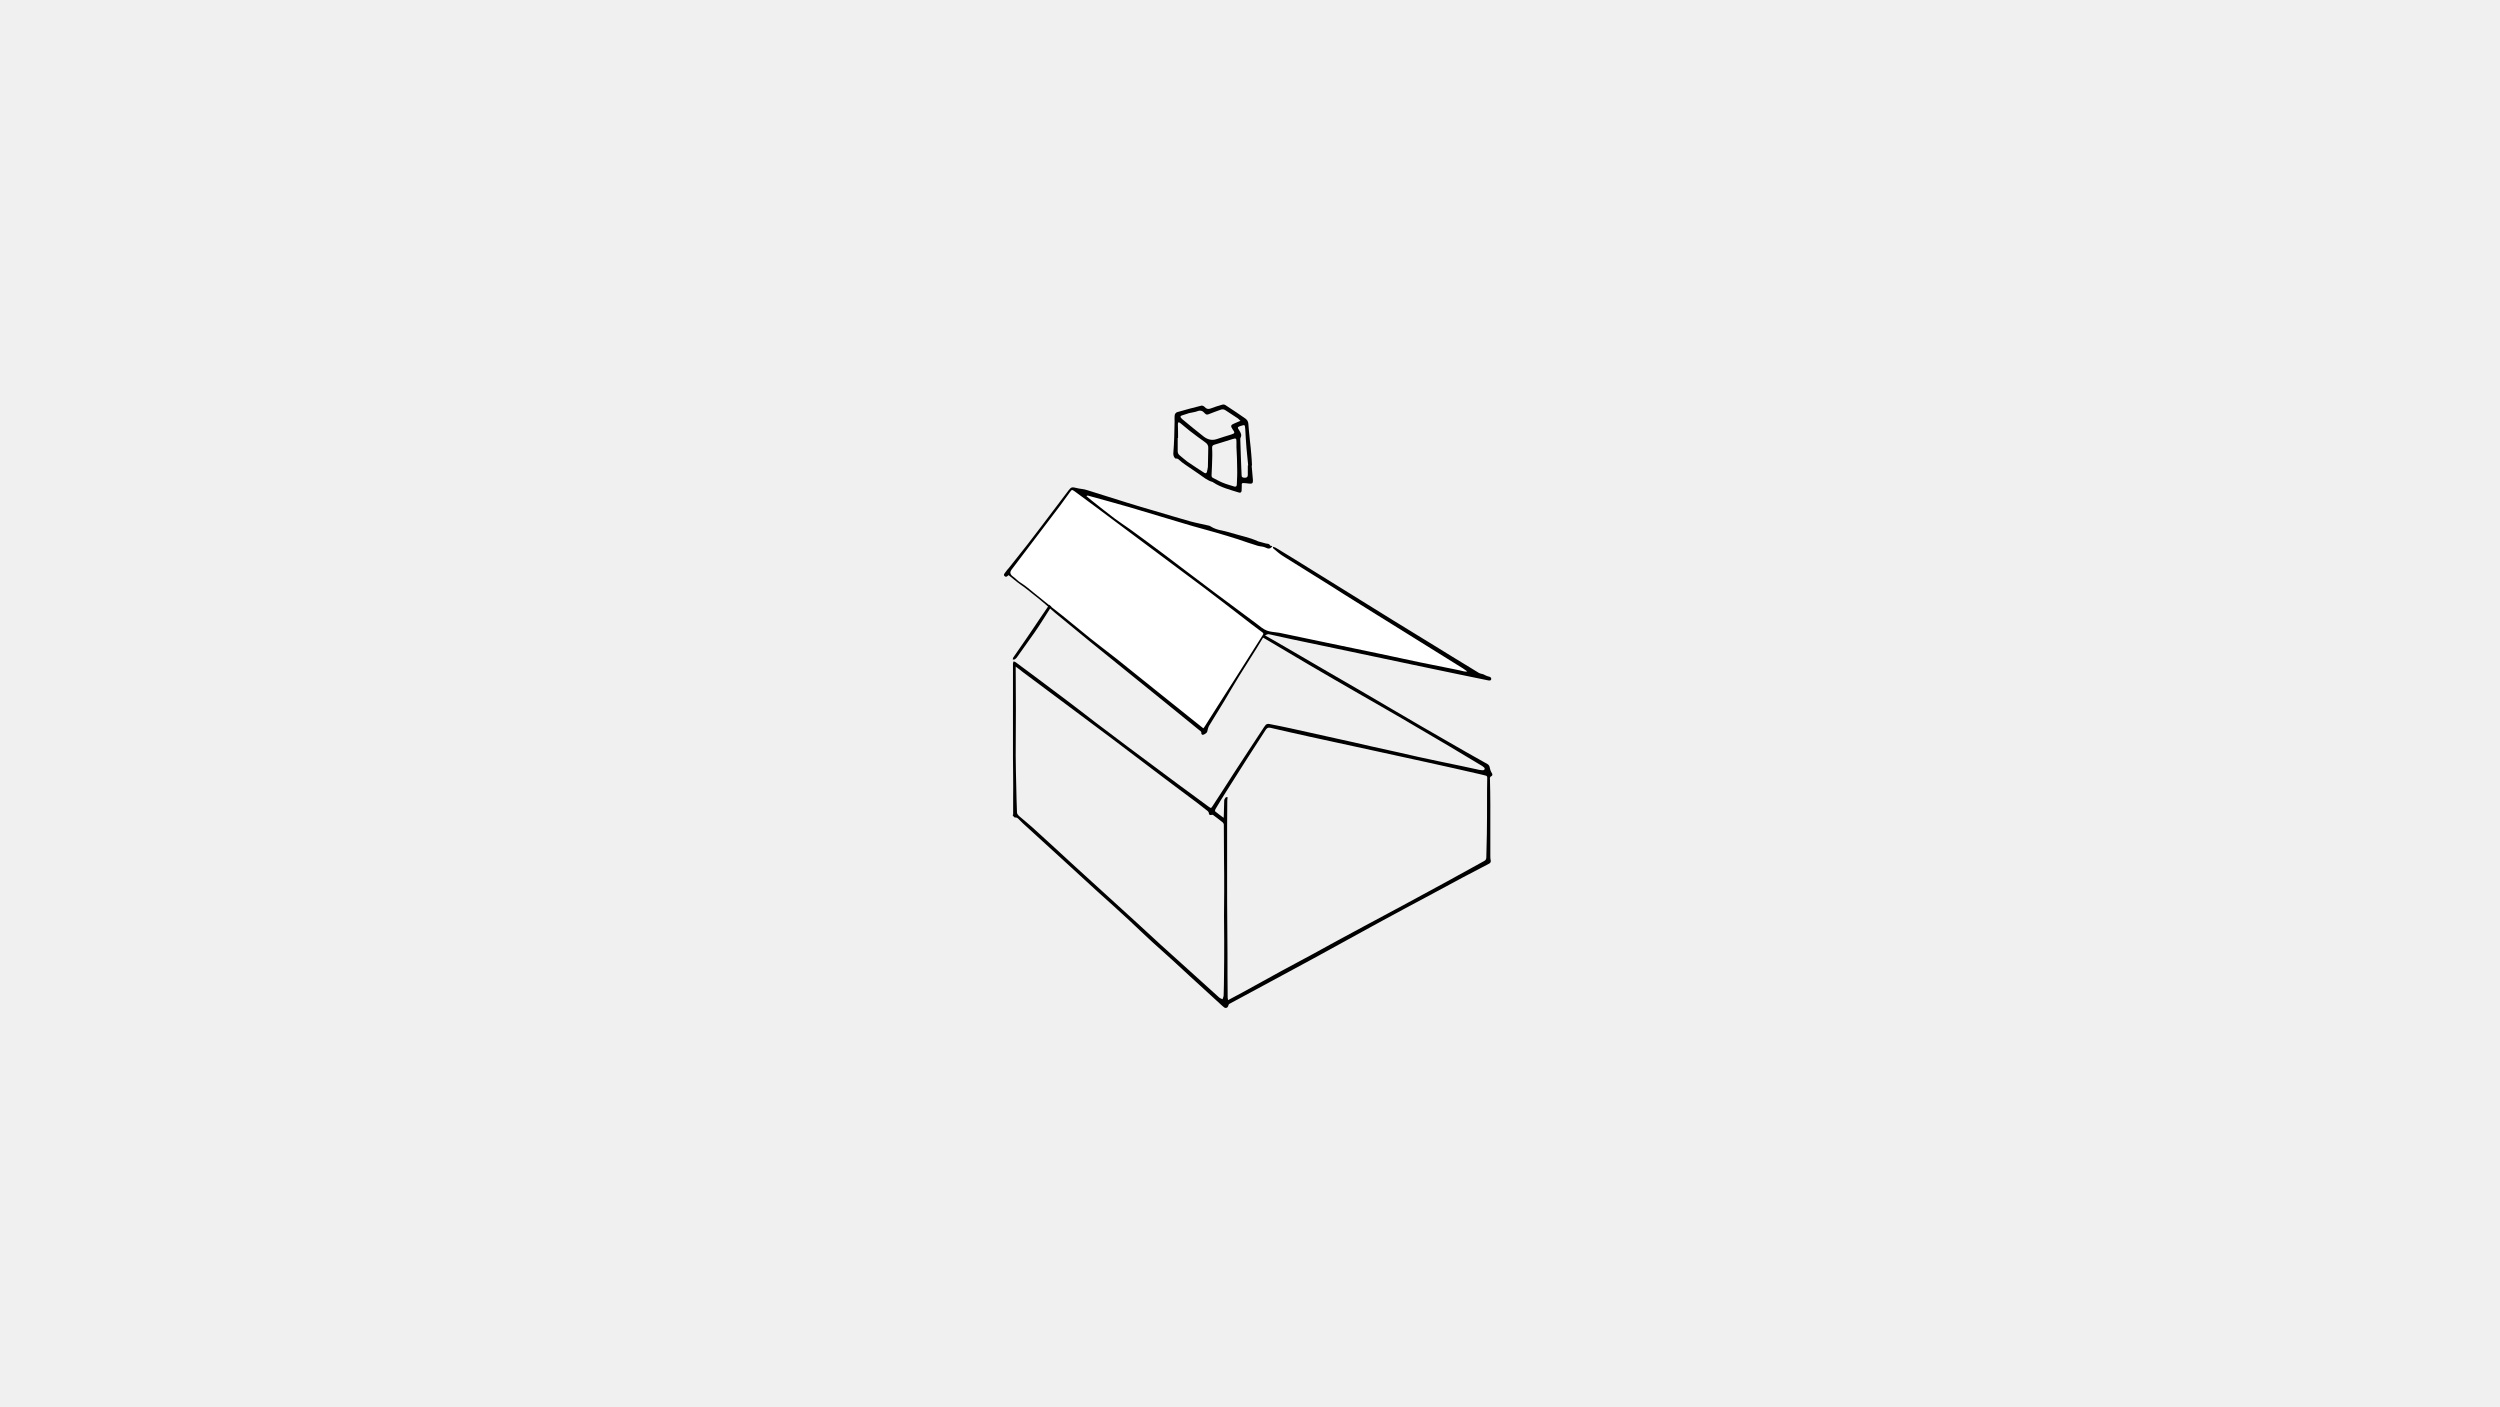
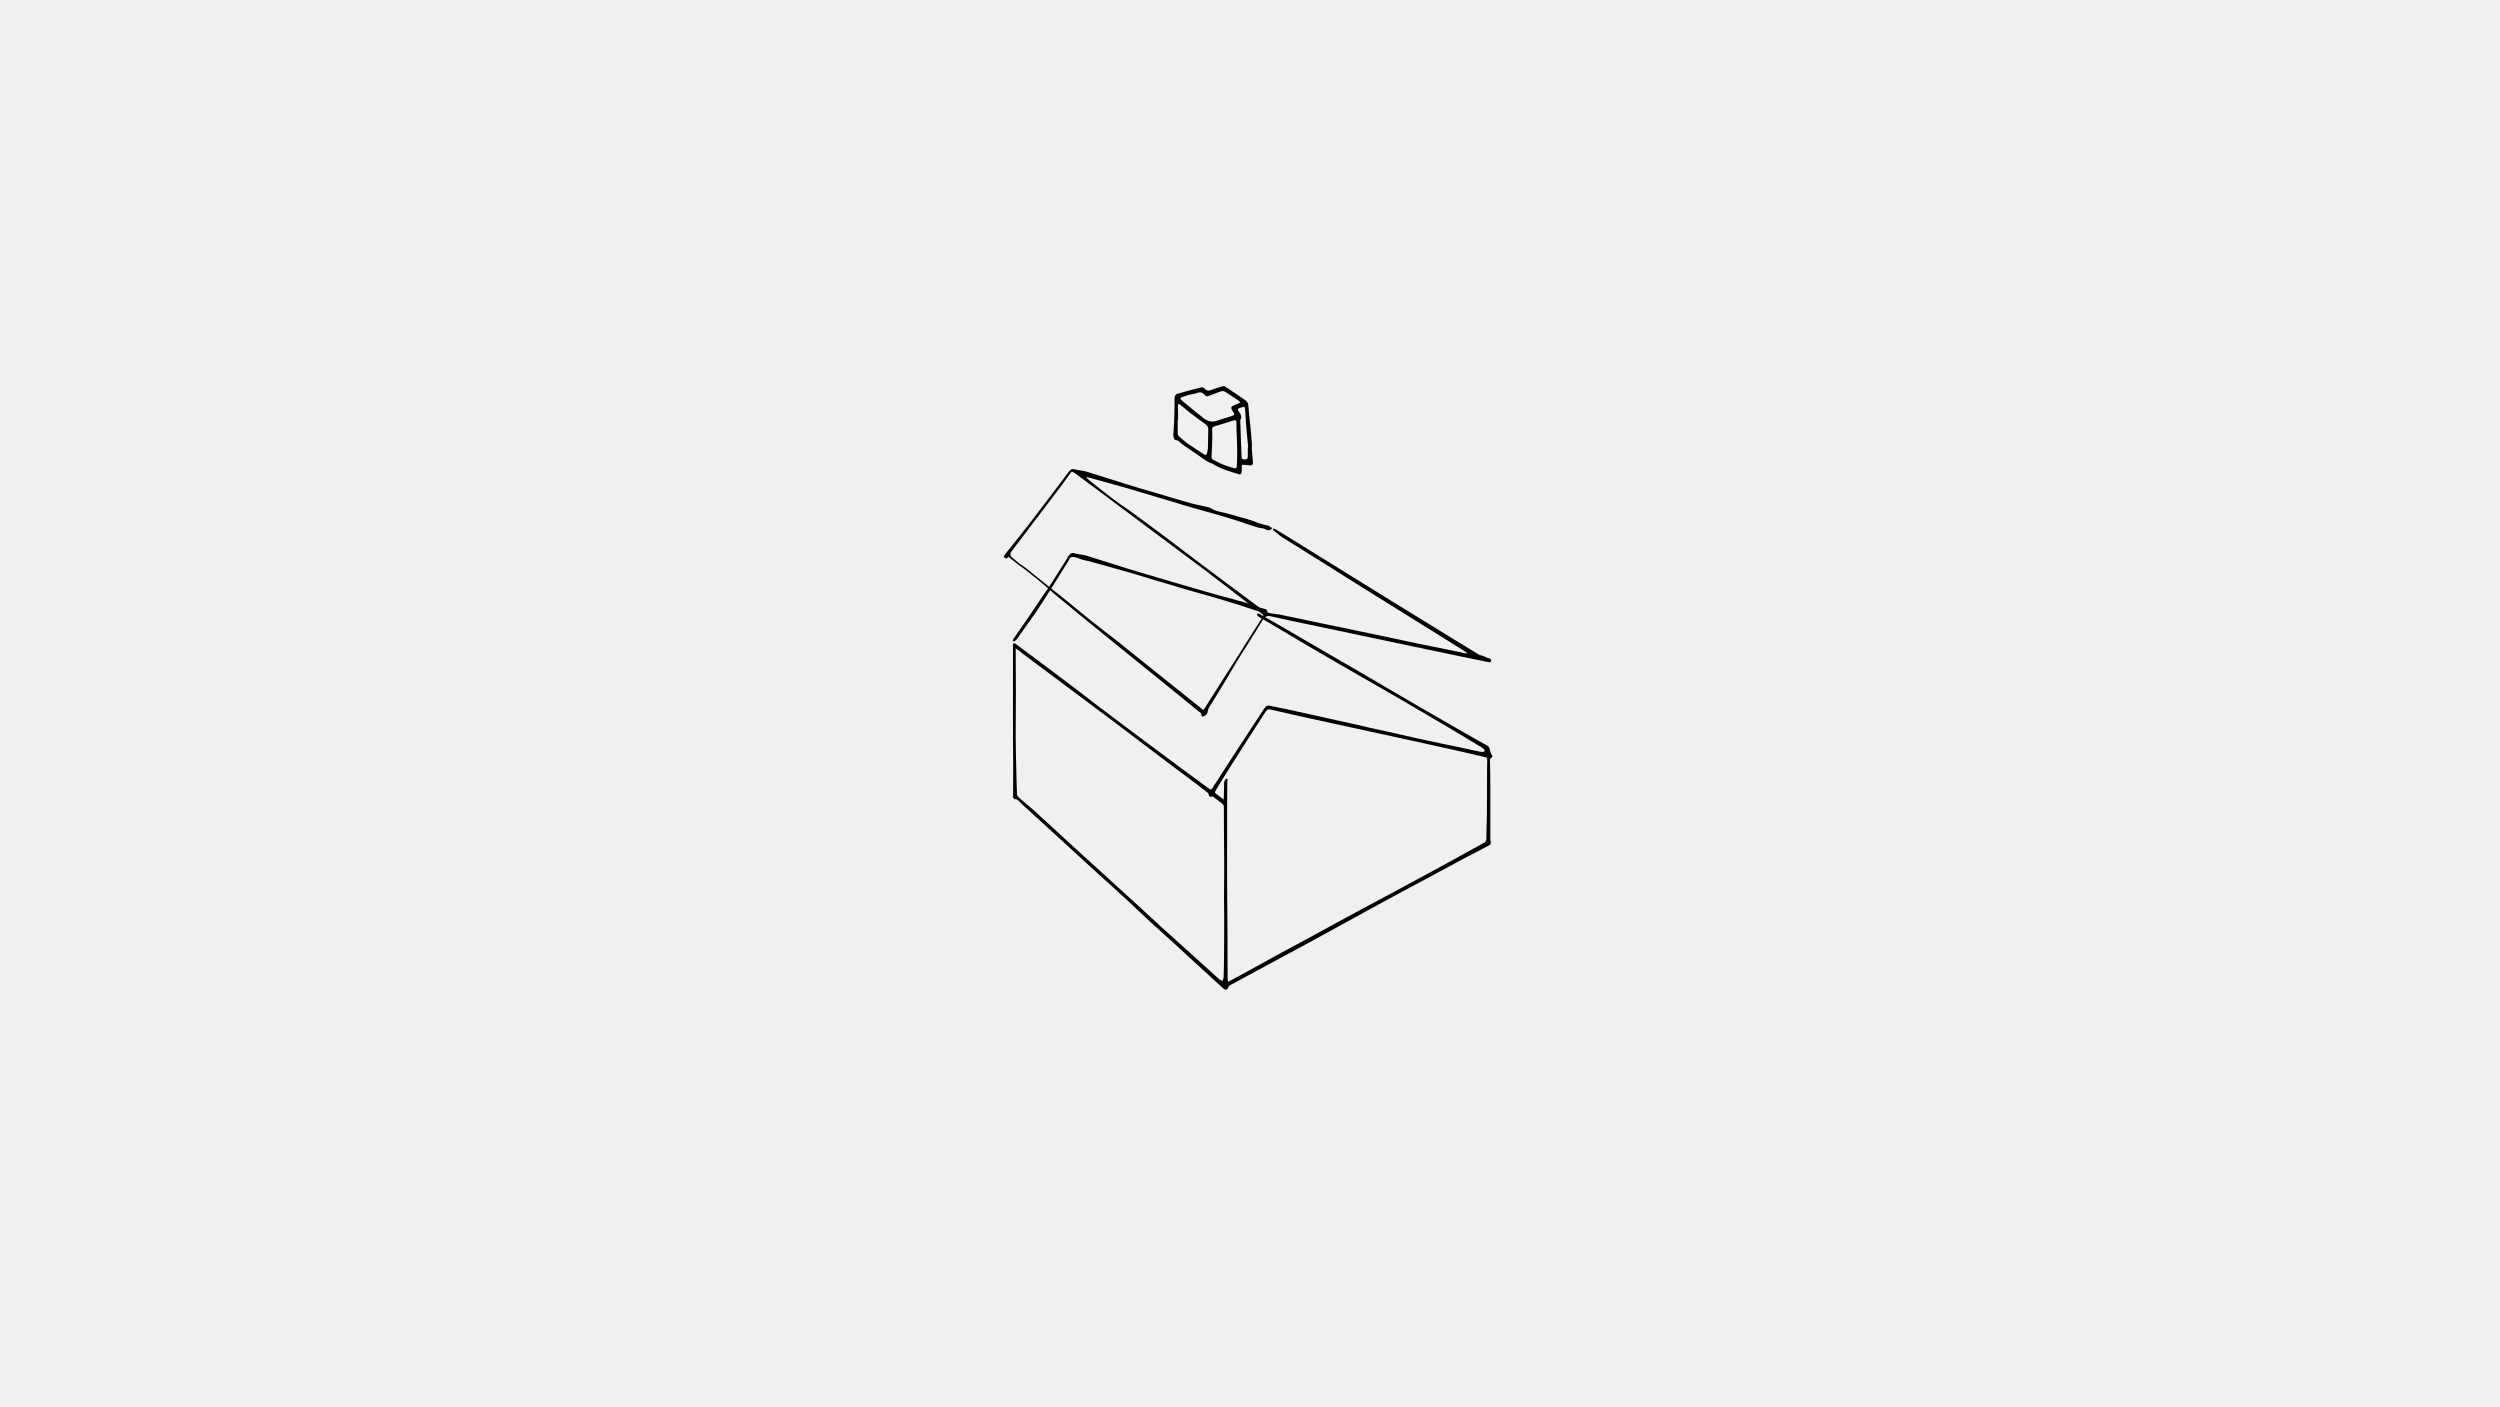
<svg xmlns="http://www.w3.org/2000/svg" version="1.1" id="Layer_1" x="0px" y="0px" viewBox="0 0 1365.8 768.2" style="enable-background:new 0 0 1365.8 768.2;" xml:space="preserve">
  <style type="text/css">
- 	.st0{fill:#FFFFFF;}
+ 	.st0{fill:none;}
</style>
  <g id="house">
-     <path d="M553.5,445c0-3.1,0-6.3,0-9.4c0-3.9,0.1-7.9,0-11.8c0-3.4-0.1-6.8-0.1-10.2c0-6.5,0-13,0-19.5c0-5.9,0-11.9,0-17.8   c0-4.6,0-9.2,0-13.8c0-0.4,0.2-0.8,0.4-1.2c0.4,0.2,0.8,0.3,1.1,0.5c3.5,2.6,7,5.2,10.5,7.8c5.9,4.4,11.8,8.8,17.6,13.2   c5.2,3.9,10.3,7.9,15.4,11.8c6,4.5,11.9,9,17.9,13.5c9.1,6.8,18.3,13.6,27.4,20.4c5.5,4.1,11.1,8.2,16.6,12.2   c1.3,0.9,1.3,1,2.2-0.4c3.9-5.9,7.7-11.9,11.5-17.8c2.8-4.3,5.6-8.5,8.3-12.7c2.4-3.7,4.9-7.4,7.3-11.1c0.6-0.9,1.2-1.9,1.9-2.7   c0.4-0.4,1.2-0.6,1.8-0.5c4.1,0.8,8.1,1.6,12.2,2.5c8.1,1.8,16.2,3.6,24.3,5.4c6.4,1.4,12.7,2.8,19.1,4.3c5,1.1,9.9,2.2,14.9,3.3   c3.7,0.8,7.3,1.7,11,2.5c7.7,1.7,15.5,3.3,23.2,4.9c3.4,0.7,6.8,1.5,10.2,2.2c0.7,0.1,1.4,0.2,2,0.2c0.3,0,0.8-0.3,0.9-0.6   c0.1-0.2-0.1-0.7-0.3-0.9c-0.3-0.3-0.7-0.6-1-0.8c-6.1-3.6-12.1-7.3-18.2-10.9c-8.6-5.1-17.1-10.1-25.7-15.1   c-7.7-4.5-15.5-8.9-23.3-13.4c-9.2-5.3-18.4-10.6-27.6-16c-8.2-4.8-16.4-9.7-24.5-14.5c-1.1-0.7-2.2-1.2-3.3-2   c-0.3-0.2-0.4-0.9-0.5-1.4c0.4,0,0.9-0.1,1.2,0.1c5,2.8,10,5.7,15,8.6c7.7,4.5,15.5,9,23.2,13.5c11.6,6.7,23.2,13.4,34.7,20.2   c9.9,5.8,19.8,11.6,29.8,17.3c7.3,4.2,14.6,8.4,22,12.5c1.5,0.9,1.2,2.3,1.7,3.5c0.2,0.5,0.4,1,0.7,1.4c0.4,0.6,0.5,1.4-0.2,1.7   c-0.9,0.4-0.9,1.1-0.8,1.9c0.1,4.5,0.2,9,0.2,13.4c0,9.4,0,18.7,0,28.1c0,0.9,0,1.8,0.2,2.7c0.2,0.8-0.2,1.3-0.8,1.7   c-4.9,2.6-9.8,5.1-14.7,7.7c-6.6,3.5-13.2,7.1-19.7,10.6c-8.4,4.5-16.9,9-25.3,13.6c-12,6.5-23.9,13.2-35.9,19.7   c-7.9,4.3-15.8,8.5-23.7,12.8c-7.5,4.1-15.1,8.1-22.6,12.2c-0.3,0.1-0.5,0.5-0.6,0.8c-0.2,1.3-1.4,1.9-2.4,1.1   c-0.9-0.7-1.7-1.5-2.6-2.3c-5.4-5-10.9-9.9-16.3-14.9c-3-2.8-6-5.6-9-8.3c-3.7-3.3-7.4-6.6-11-9.9c-4.4-4-8.7-8.2-13-12.2   c-5.7-5.3-11.5-10.5-17.3-15.7c-6.4-5.8-12.8-11.7-19.2-17.6c-6.5-5.9-13-11.9-19.5-17.8c-1.4-1.2-2.7-2.5-4-3.8   c-0.6-0.6-1.1-1.3-2.3-1.2c-0.4,0.1-0.9-0.8-1.3-1.3C553.3,445.2,553.4,445.1,553.5,445z M670.9,546.4c2.7-1.4,5.1-2.7,7.5-4   c7.2-4,14.4-7.9,21.6-11.9c5.7-3.1,11.4-6.1,17.1-9.2c9.1-5,18.2-10,27.4-14.9c7.4-4,14.8-7.9,22.2-11.9   c7.9-4.3,15.7-8.5,23.6-12.8c6.8-3.7,13.6-7.5,20.5-11.3c0.8-0.4,1.1-0.9,1.2-1.8c0.1-4.3,0.2-8.7,0.3-13   c0.1-6.1,0.1-12.2,0.1-18.3c0-4.1,0-8.2,0.1-12.4c0-0.7-0.2-1-0.9-1.2c-1.1-0.2-2.2-0.6-3.3-0.8c-9-2.1-18.1-4.1-27.1-6.1   c-9.6-2.1-19.2-4.2-28.8-6.3c-12.1-2.6-24.2-5.3-36.3-7.9c-7.4-1.6-14.7-3.3-22.1-5c-1.2-0.3-1.9,0.2-2.5,1.1   c-3.5,5.4-6.9,10.7-10.4,16.1c-3.7,5.8-7.4,11.7-11.1,17.5c-2,3.2-4.1,6.5-6,9.8c-0.2,0.3-0.3,1.1-0.1,1.2c1.4,1.2,2.9,2.2,4.6,3.5   c0-0.7,0.1-1.1,0.1-1.5c0.1-2.6,0.1-5.2,0.2-7.8c0-0.6,0.3-1.2,0.7-1.7c0.2-0.3,0.7-0.3,1.1-0.4c0,0.3,0,0.6,0,1   c0,0.2-0.1,0.4-0.1,0.6c0,4.7-0.1,9.4-0.1,14.1c0,9.8,0,19.6,0,29.4c0,8.4,0,16.8,0.1,25.2c0,5.2,0.1,10.4,0.1,15.6   c0,7.6,0,15.3,0.1,22.9C670.6,544.7,670.8,545.4,670.9,546.4z M554.9,364.2c0,0.6,0,0.9,0,1.2c0,7.4,0.1,14.8,0.1,22.2   c0,8.4-0.1,16.9-0.1,25.3c0,5.6,0.2,11.1,0.3,16.7c0.1,4.8,0.2,9.5,0.4,14.3c0,0.6,0.5,1.3,1,1.8c2.4,2.1,5,4.1,7.4,6.3   c8,7.2,15.8,14.5,23.8,21.8c11.2,10.2,22.4,20.4,33.6,30.6c4.3,3.9,8.5,7.9,12.8,11.8c3.7,3.4,7.4,6.7,11.1,10   c6.9,6.3,13.8,12.5,20.7,18.7c0.5,0.5,1.3,0.7,1.9,1c0.2-0.7,0.6-1.4,0.6-2.1c0.1-3.6,0.2-7.3,0.2-10.9c0.1-6.3,0.1-12.6,0.1-18.9   c0-4.6-0.1-9.3-0.1-13.9c0-4.4,0.1-8.8,0.1-13.2c0-5.9,0-11.7-0.1-17.6c0-6.3-0.1-12.5-0.1-18.8c0-0.4-0.3-0.9-0.6-1.2   c-1.7-1.4-3.5-2.7-5.2-4c-0.2-0.2-0.7-0.2-1-0.1c-0.8,0.2-1.3,0-1.4-1c0-0.4-0.3-0.8-0.6-1.1c-1.9-1.5-3.9-3.1-5.9-4.6   c-6.4-4.8-12.8-9.5-19.1-14.3c-9-6.8-17.9-13.6-26.8-20.3c-7.6-5.7-15.2-11.4-22.9-17.1c-8.8-6.6-17.6-13.2-26.4-19.7   C557.5,366.1,556.3,365.2,554.9,364.2z" />
+     <path d="M553.5,435c0-3.1,0-6.3,0-9.4c0-3.9,0.1-7.9,0-11.8c0-3.4-0.1-6.8-0.1-10.2c0-6.5,0-13,0-19.5c0-5.9,0-11.9,0-17.8   c0-4.6,0-9.2,0-13.8c0-0.4,0.2-0.8,0.4-1.2c0.4,0.2,0.8,0.3,1.1,0.5c3.5,2.6,7,5.2,10.5,7.8c5.9,4.4,11.8,8.8,17.6,13.2   c5.2,3.9,10.3,7.9,15.4,11.8c6,4.5,11.9,9,17.9,13.5c9.1,6.8,18.3,13.6,27.4,20.4c5.5,4.1,11.1,8.2,16.6,12.2   c1.3,0.9,1.3,1,2.2-0.4c3.9-5.9,7.7-11.9,11.5-17.8c2.8-4.3,5.6-8.5,8.3-12.7c2.4-3.7,4.9-7.4,7.3-11.1c0.6-0.9,1.2-1.9,1.9-2.7   c0.4-0.4,1.2-0.6,1.8-0.5c4.1,0.8,8.1,1.6,12.2,2.5c8.1,1.8,16.2,3.6,24.3,5.4c6.4,1.4,12.7,2.8,19.1,4.3c5,1.1,9.9,2.2,14.9,3.3   c3.7,0.8,7.3,1.7,11,2.5c7.7,1.7,15.5,3.3,23.2,4.9c3.4,0.7,6.8,1.5,10.2,2.2c0.7,0.1,1.4,0.2,2,0.2c0.3,0,0.8-0.3,0.9-0.6   c0.1-0.2-0.1-0.7-0.3-0.9c-0.3-0.3-0.7-0.6-1-0.8c-6.1-3.6-12.1-7.3-18.2-10.9c-8.6-5.1-17.1-10.1-25.7-15.1   c-7.7-4.5-15.5-8.9-23.3-13.4c-9.2-5.3-18.4-10.6-27.6-16c-8.2-4.8-16.4-9.7-24.5-14.5c-1.1-0.7-2.2-1.2-3.3-2   c-0.3-0.2-0.4-0.9-0.5-1.4c0.4,0,0.9-0.1,1.2,0.1c5,2.8,10,5.7,15,8.6c7.7,4.5,15.5,9,23.2,13.5c11.6,6.7,23.2,13.4,34.7,20.2   c9.9,5.8,19.8,11.6,29.8,17.3c7.3,4.2,14.6,8.4,22,12.5c1.5,0.9,1.2,2.3,1.7,3.5c0.2,0.5,0.4,1,0.7,1.4c0.4,0.6,0.5,1.4-0.2,1.7   c-0.9,0.4-0.9,1.1-0.8,1.9c0.1,4.5,0.2,9,0.2,13.4c0,9.4,0,18.7,0,28.1c0,0.9,0,1.8,0.2,2.7c0.2,0.8-0.2,1.3-0.8,1.7   c-4.9,2.6-9.8,5.1-14.7,7.7c-6.6,3.5-13.2,7.1-19.7,10.6c-8.4,4.5-16.9,9-25.3,13.6c-12,6.5-23.9,13.2-35.9,19.7   c-7.9,4.3-15.8,8.5-23.7,12.8c-7.5,4.1-15.1,8.1-22.6,12.2c-0.3,0.1-0.5,0.5-0.6,0.8c-0.2,1.3-1.4,1.9-2.4,1.1   c-0.9-0.7-1.7-1.5-2.6-2.3c-5.4-5-10.9-9.9-16.3-14.9c-3-2.8-6-5.6-9-8.3c-3.7-3.3-7.4-6.6-11-9.9c-4.4-4-8.7-8.2-13-12.2   c-5.7-5.3-11.5-10.5-17.3-15.7c-6.4-5.8-12.8-11.7-19.2-17.6c-6.5-5.9-13-11.9-19.5-17.8c-1.4-1.2-2.7-2.5-4-3.8   c-0.6-0.6-1.1-1.3-2.3-1.2c-0.4,0.1-0.9-0.8-1.3-1.3C553.3,435.2,553.4,435.1,553.5,435z M670.9,536.4c2.7-1.4,5.1-2.7,7.5-4   c7.2-4,14.4-7.9,21.6-11.9c5.7-3.1,11.4-6.1,17.1-9.2c9.1-5,18.2-10,27.4-14.9c7.4-4,14.8-7.9,22.2-11.9   c7.9-4.3,15.7-8.5,23.6-12.8c6.8-3.7,13.6-7.5,20.5-11.3c0.8-0.4,1.1-0.9,1.2-1.8c0.1-4.3,0.2-8.7,0.3-13   c0.1-6.1,0.1-12.2,0.1-18.3c0-4.1,0-8.2,0.1-12.4c0-0.7-0.2-1-0.9-1.2c-1.1-0.2-2.2-0.6-3.3-0.8c-9-2.1-18.1-4.1-27.1-6.1   c-9.6-2.1-19.2-4.2-28.8-6.3c-12.1-2.6-24.2-5.3-36.3-7.9c-7.4-1.6-14.7-3.3-22.1-5c-1.2-0.3-1.9,0.2-2.5,1.1   c-3.5,5.4-6.9,10.7-10.4,16.1c-3.7,5.8-7.4,11.7-11.1,17.5c-2,3.2-4.1,6.5-6,9.8c-0.2,0.3-0.3,1.1-0.1,1.2c1.4,1.2,2.9,2.2,4.6,3.5   c0-0.7,0.1-1.1,0.1-1.5c0.1-2.6,0.1-5.2,0.2-7.8c0-0.6,0.3-1.2,0.7-1.7c0.2-0.3,0.7-0.3,1.1-0.4c0,0.3,0,0.6,0,1   c0,0.2-0.1,0.4-0.1,0.6c0,4.7-0.1,9.4-0.1,14.1c0,9.8,0,19.6,0,29.4c0,8.4,0,16.8,0.1,25.2c0,5.2,0.1,10.4,0.1,15.6   c0,7.6,0,15.3,0.1,22.9C670.6,534.7,670.8,535.4,670.9,536.4z M554.9,354.2c0,0.6,0,0.9,0,1.2c0,7.4,0.1,14.8,0.1,22.2   c0,8.4-0.1,16.9-0.1,25.3c0,5.6,0.2,11.1,0.3,16.7c0.1,4.8,0.2,9.5,0.4,14.3c0,0.6,0.5,1.3,1,1.8c2.4,2.1,5,4.1,7.4,6.3   c8,7.2,15.8,14.5,23.8,21.8c11.2,10.2,22.4,20.4,33.6,30.6c4.3,3.9,8.5,7.9,12.8,11.8c3.7,3.4,7.4,6.7,11.1,10   c6.9,6.3,13.8,12.5,20.7,18.7c0.5,0.5,1.3,0.7,1.9,1c0.2-0.7,0.6-1.4,0.6-2.1c0.1-3.6,0.2-7.3,0.2-10.9c0.1-6.3,0.1-12.6,0.1-18.9   c0-4.6-0.1-9.3-0.1-13.9c0-4.4,0.1-8.8,0.1-13.2c0-5.9,0-11.7-0.1-17.6c0-6.3-0.1-12.5-0.1-18.8c0-0.4-0.3-0.9-0.6-1.2   c-1.7-1.4-3.5-2.7-5.2-4c-0.2-0.2-0.7-0.2-1-0.1c-0.8,0.2-1.3,0-1.4-1c0-0.4-0.3-0.8-0.6-1.1c-1.9-1.5-3.9-3.1-5.9-4.6   c-6.4-4.8-12.8-9.5-19.1-14.3c-9-6.8-17.9-13.6-26.8-20.3c-7.6-5.7-15.2-11.4-22.9-17.1c-8.8-6.6-17.6-13.2-26.4-19.7   C557.5,356.1,556.3,355.2,554.9,354.2z" />
    <g>
-       <path d="M574.2,329c-3.2,4.7-6.4,9.3-9.5,14c-2.5,3.7-5,7.4-7.6,11.1c-1.2,1.7-2.4,3.5-3.6,5.2c-0.2,0.3-0.1,0.6-0.2,1    c0.4,0,0.8,0.1,1.1-0.1c0.4-0.3,0.8-0.6,1.1-1c3.3-4.6,6.5-9.2,9.8-13.8c4.2-5.9,18.9-29.8,18.9-29.8l-0.9-1    C582.5,315.7,574.9,328,574.2,329z" />
-       <path d="M691.5,342.8c-1.3-0.4-2.7-0.6-4-1.1c-1.3-0.4-2.5-1.1-3.8-1.5c-2.6-0.8-5.1-1.5-7.7-2.2c-2.8-0.8-5.7-1.6-8.6-2.3    c-2.1-0.5-13.7-4-17-4.9c-6.7-1.9-13.4-3.9-20.1-5.9c-4.8-1.4-9.6-2.8-14.4-4.3c-7.4-2.3-14.8-4.7-22.3-7    c-1.8-0.6-3.8-0.6-5.6-1.1c-2.4-0.7-2.8-0.6-4.4,1.4c-0.2,0.2-0.3,0.4-0.5,0.6c0.2,0.2,0.5,0.4,0.9,0.9c0,0,0,0.1,0.1,0.1    c0.1-0.2,0.3-0.4,0.4-0.6c1.1-1.5,5,0.2,5.5,0.4c1.3,0.6,4.4,1.2,4.5,1.2c7.5,2.1,15.1,4.1,22.6,6.3c10.2,3,20.3,6.1,30.4,9.1    c5.5,1.6,11.1,3.1,16.6,4.7c4.1,1.2,8.1,2.4,12.2,3.7c3.7,1.2,7.3,2.4,10.9,3.6c1.4,0.4,3,0.4,4.3,1    C693.1,345.9,692.4,343,691.5,342.8z" />
+       <path d="M574.2,319c-3.2,4.7-6.4,9.3-9.5,14c-2.5,3.7-5,7.4-7.6,11.1c-1.2,1.7-2.4,3.5-3.6,5.2c-0.2,0.3-0.1,0.6-0.2,1    c0.4,0,0.8,0.1,1.1-0.1c0.4-0.3,0.8-0.6,1.1-1c3.3-4.6,6.5-9.2,9.8-13.8c4.2-5.9,18.9-29.8,18.9-29.8l-0.9-1    C582.5,305.7,574.9,318,574.2,319z" />
+       <path d="M691.5,332.8c-1.3-0.4-2.7-0.6-4-1.1c-1.3-0.4-2.5-1.1-3.8-1.5c-2.6-0.8-5.1-1.5-7.7-2.2c-2.8-0.8-5.7-1.6-8.6-2.3    c-2.1-0.5-13.7-4-17-4.9c-6.7-1.9-13.4-3.9-20.1-5.9c-4.8-1.4-9.6-2.8-14.4-4.3c-7.4-2.3-14.8-4.7-22.3-7    c-1.8-0.6-3.8-0.6-5.6-1.1c-2.4-0.7-2.8-0.6-4.4,1.4c-0.2,0.2-0.3,0.4-0.5,0.6c0.2,0.2,0.5,0.4,0.9,0.9c0,0,0,0.1,0.1,0.1    c0.1-0.2,0.3-0.4,0.4-0.6c1.1-1.5,5,0.2,5.5,0.4c1.3,0.6,4.4,1.2,4.5,1.2c7.5,2.1,15.1,4.1,22.6,6.3c10.2,3,20.3,6.1,30.4,9.1    c5.5,1.6,11.1,3.1,16.6,4.7c4.1,1.2,8.1,2.4,12.2,3.7c3.7,1.2,7.3,2.4,10.9,3.6c1.4,0.4,3,0.4,4.3,1    C693.1,335.9,692.4,333,691.5,332.8z" />
    </g>
  </g>
  <g id="roof">
-     <path class="st0" d="M799.7,367.1c-0.3,0-0.6,0-1-0.1c-0.7-0.2-1.4-0.3-2.1-0.5c-0.9-0.2-1.8-0.4-2.8-0.6c-2.4-0.5-4.8-1-7.3-1.5   c-3.9-0.8-7.8-1.6-11.7-2.4c-4.2-0.9-8.4-1.8-12.6-2.7c-3.4-0.7-6.9-1.5-10.3-2.2c-5.8-1.2-11.7-2.4-17.5-3.7   c-3.9-0.8-7.9-1.6-11.8-2.5c-3-0.6-5.9-1.2-8.9-1.9c-5.3-1.1-10.6-2.2-15.9-3.3c-0.8-0.2-1.7-0.3-2.5-0.4c-1.5-0.2-3-0.3-4.4-0.9   c-1.7-0.7-3.2-1.8-4.6-3c-0.4-0.3-0.8-0.7-1.3-1c-7.6-5.6-15.2-11.3-22.6-16.8c-3.6-2.7-7.1-5.3-10.6-8c-2.6-1.9-5.1-3.8-7.7-5.8   c-6.2-4.6-12.3-9.2-18.5-13.9c-2.8-2.1-6.2-4.6-9.7-7.1c-1.1-0.8-2.3-1.6-3.4-2.4c-1.6-1.1-3.3-2.3-4.9-3.5c-3.2-2.5-6.5-5-9.6-7.5   c-1.1-0.9-2.2-1.8-3.3-2.6c-0.6-0.5-1.2-1-1.8-1.5l-1.6-1.4l1-0.5c0.4-0.2,0.7-0.3,1-0.3c0.2,0,0.3,0,0.5,0.1   c2.2,0.6,4.3,1.2,6.5,1.8c5.3,1.5,10.8,3,16.1,4.5c5.5,1.6,11.1,3.3,16.4,4.9c4.7,1.4,9.3,2.8,14,4.2c3.1,0.9,6.2,1.8,9.2,2.6   c2.5,0.7,4.9,1.4,7.4,2.1c3.6,1,7.5,2.2,12.2,3.7c3.6,1.1,19.3,4.9,19.4,4.9h0.2l0.1,0.1c0.5,0.4,1,0.9,1.6,1.3   c1.1,1,2.3,2,3.6,2.8c5.9,3.8,12,7.5,17.8,11.2c3,1.9,6.1,3.8,9.1,5.7c2,1.2,3.9,2.5,5.9,3.7c2.1,1.3,4.2,2.7,6.3,4   c4.7,2.9,9.4,5.9,14.2,8.8c3.3,2,6.5,4,9.8,6.1c11.8,7.4,23.7,14.7,35.5,22.1c0.6,0.3,1.1,0.7,1.6,1.1c0.2,0.2,0.5,0.3,0.7,0.5   l1.2,0.9l-1.5,0.4C800.4,367.1,800.1,367.1,799.7,367.1z" />
-     <path class="st0" d="M654.9,395.8c-1.8-1.4-3.5-2.9-5.3-4.3c-3.4-2.7-6.7-5.4-10.1-8.1c-3-2.4-6-4.8-9-7.2   c-2.4-1.9-4.8-3.9-7.2-5.8c-4.4-3.5-8.7-7-13.1-10.5c-2.3-1.8-4.6-3.6-6.9-5.4c-2.4-1.9-5-3.8-7.4-5.8c-3.8-3-7.5-6.1-11.2-9.1   l-4.1-3.3c-0.3-0.3-1.8-1.4-3.1-2.4c-1.1-0.8-2.1-1.6-2.5-2c-1.9-1.5-3.7-3-5.5-4.5c-1.4-1.2-2.8-2.3-4.3-3.5   c-0.6-0.5-1.2-1-1.9-1.5c-1.7-1.4-3.5-2.9-5.4-4c-1-0.6-1.8-1.4-2.6-2.1c-0.6-0.6-1.2-1.1-1.9-1.6c-0.9-0.7-1.5-1.4-1.6-2.2   c-0.1-0.8,0.2-1.7,0.9-2.7l0.4-0.5c8.7-11.4,17.3-22.8,26-34.2c1.1-1.4,2.1-2.9,3.1-4.3c0.7-1,1.4-2,2.1-3c0.7-0.9,1.1-1.5,1.9-1.5   c0.6,0,1.1,0.4,1.9,0.9c4,2.9,7.9,5.8,11.9,8.8c5.2,3.9,10.5,7.8,15.7,11.8c6,4.5,11.9,8.9,17.9,13.4c3.1,2.3,6.3,4.7,9.4,7   c5.2,3.8,10.5,7.8,15.8,11.7c4.2,3.2,8.4,6.5,12.5,9.6c2.4,1.8,4.8,3.7,7.1,5.5c4.1,3.1,8.2,6.2,12.1,9.2c1.1,0.8,0.8,1.7,0.4,2.3   c-3.3,5.2-6.6,10.3-9.9,15.5l-5.4,8.4c-2.7,4.2-5.3,8.4-8,12.6l-5.7,8.9c-0.4,0.7-0.8,1.3-1.3,2c-0.5,0.8-0.9,1.5-1.4,2.3   c-0.2,0.3-0.4,0.5-0.6,0.8c-0.1,0.1-0.2,0.3-0.4,0.4l-0.5,0.6L654.9,395.8z" />
-     <path d="M575.9,334.4c-1.7-1.4-3.2-3-4.9-4.4c-2.1-1.8-4.3-3.6-6.5-5.3c-2.3-1.8-4.5-3.7-6.9-5.3c-2.3-1.6-4.4-3.5-6.6-5.2   c-0.6,0.5-1.3,1.4-2.2,0.5c-0.8-0.7,0.1-1.5,0.5-2.1c0.6-0.9,1.4-1.8,2.1-2.6c3.3-4.2,6.6-8.3,9.9-12.5c2.5-3.2,5-6.5,7.5-9.8   c5-6.6,9.9-13.1,14.9-19.7c1.5-2,2-2,4.4-1.4c1.8,0.5,3.8,0.5,5.6,1.1c7.5,2.3,14.9,4.7,22.3,7c4.8,1.5,9.6,2.9,14.4,4.3   c6.7,2,13.4,4,20.1,5.9c3.3,0.9,6.8,1.5,10.1,2.3c0.3,0.1,0.6,0.2,0.8,0.4c1.9,1.2,3.9,1.8,6,2.2c2.9,0.6,5.7,1.5,8.6,2.3   c2.6,0.7,5.2,1.4,7.7,2.2c1.3,0.4,2.5,1,3.8,1.5c1.3,0.4,2.7,0.7,4,1.1c0.8,0.2,1.9,0,2.4,1.1c0.1,0.2,0.8,0.2,1.3,0.3   c-1.1,1.6-2.2,1.7-3.7,0.9c-1.3-0.7-2.9-0.6-4.3-1c-3.7-1.1-7.3-2.4-10.9-3.6c-4-1.3-8.1-2.5-12.2-3.7c-5.5-1.6-11.1-3-16.6-4.7   c-10.2-3-20.3-6.1-30.4-9.1c-7.5-2.2-15.1-4.2-22.6-6.3c-0.3-0.1-0.5-0.1-1,0.2c0.9,0.7,1.7,1.5,2.6,2.2c4.3,3.4,8.5,6.8,12.9,10.1   c2.7,2,5.6,3.9,8.3,5.8c3.2,2.3,6.5,4.7,9.7,7.1c6.2,4.6,12.4,9.2,18.5,13.9c6.1,4.6,12.2,9.2,18.3,13.8   c7.5,5.6,15.1,11.2,22.6,16.8c1.9,1.4,3.6,3,5.7,3.8c2.1,0.8,4.5,0.8,6.8,1.2c8.3,1.7,16.5,3.5,24.8,5.2c9.8,2,19.6,4.1,29.3,6.1   c7.7,1.6,15.3,3.3,23,4.9c6.3,1.3,12.6,2.5,18.9,3.8c1.6,0.3,3.3,0.7,4.9,1.1c0.5,0.1,1.1,0.2,1.8,0c-0.8-0.5-1.5-1.1-2.3-1.6   c-11.8-7.4-23.7-14.8-35.5-22.1c-8-5-16-9.9-23.9-14.9c-4.1-2.5-8.1-5.1-12.2-7.7c-9-5.6-18-11.2-26.9-16.8   c-1.9-1.2-3.5-2.7-5.2-4.1c-0.1-0.1-0.2-0.3-0.2-0.4s0-0.2,0.1-0.5c0.5,0.2,1,0.3,1.4,0.5c5.9,3.6,11.7,7.1,17.6,10.8   c8.3,5.1,16.6,10.3,25,15.5c7.2,4.5,14.4,8.9,21.6,13.4c7.5,4.6,15,9.2,22.5,13.8c6.5,4,12.9,8,19.4,11.9c1.6,1,3.3,2,4.9,3   c0.7,0.4,1.5,0.5,2.2,0.7c0.2,0.1,0.4,0.1,0.5,0.2c0.9,0.4,1.7,0.9,2.7,1.1c0.8,0.2,1.5,0.5,1.4,1.4c-0.2,1-1,0.8-1.7,0.7   c-5.2-1.1-10.4-2.1-15.6-3.2c-8.6-1.8-17.2-3.6-25.8-5.4c-11.4-2.4-22.8-4.8-34.1-7.2c-10.6-2.2-21.3-4.5-31.9-6.7   c-4.1-0.9-8.2-1.8-12.3-2.7c-0.9-0.2-2.5,0.6-3.1,1.6c-1.3,2.1-2.6,4.3-3.9,6.4c-3.1,4.9-6.2,9.9-9.3,14.8   c-2.8,4.5-5.4,9.1-8.1,13.6c-2.8,4.6-5.6,9.1-8.4,13.7c-0.5,0.9-0.7,2.1-1,3.2c-0.2,0.7-2,1.9-2.7,1.6c-0.2-0.1-0.5-0.5-0.5-0.7   c0.2-0.9-0.4-1.3-1-1.7c-7.8-6.3-15.6-12.7-23.4-19c-5.9-4.8-11.9-9.6-17.8-14.4c-6.2-5-12.4-10-18.5-15L575.9,334.4z M657.4,397.9   c0.4-0.5,0.7-0.8,0.9-1.2c0.9-1.4,1.8-2.8,2.7-4.3c4.6-7.2,9.1-14.4,13.7-21.5c5.1-8,10.1-16,15.2-24c0.4-0.6,0.4-0.9-0.2-1.4   c-4.1-3-8.1-6.1-12.1-9.2c-6.6-5-13.1-10.2-19.7-15.1c-8.4-6.3-16.8-12.5-25.2-18.8c-11.2-8.4-22.4-16.7-33.6-25.1   c-3.9-2.9-7.9-5.9-11.9-8.8c-1.6-1.1-1.6-1.1-2.7,0.4c-1.8,2.4-3.5,4.9-5.3,7.3c-8.8,11.6-17.6,23.2-26.4,34.8   c-1.2,1.5-1.1,2.7,0.5,3.9c1.6,1.1,2.8,2.6,4.5,3.6c2.6,1.6,4.9,3.7,7.3,5.6c3.3,2.6,6.5,5.3,9.8,7.9c1,0.8,5,3.9,5.6,4.4   c5.1,4.1,10.1,8.3,15.2,12.4c4.7,3.8,9.6,7.4,14.4,11.2c6.8,5.4,13.5,10.9,20.3,16.3c6.4,5.1,12.7,10.2,19.1,15.3   C652.2,393.7,654.7,395.8,657.4,397.9z" />
+     <path class="st0" d="M799.7,357.1c-0.3,0-0.6,0-1-0.1c-0.7-0.2-1.4-0.3-2.1-0.5c-0.9-0.2-1.8-0.4-2.8-0.6c-2.4-0.5-4.8-1-7.3-1.5   c-3.9-0.8-7.8-1.6-11.7-2.4c-4.2-0.9-8.4-1.8-12.6-2.7c-3.4-0.7-6.9-1.5-10.3-2.2c-5.8-1.2-11.7-2.4-17.5-3.7   c-3.9-0.8-7.9-1.6-11.8-2.5c-3-0.6-5.9-1.2-8.9-1.9c-5.3-1.1-10.6-2.2-15.9-3.3c-0.8-0.2-1.7-0.3-2.5-0.4c-1.5-0.2-3-0.3-4.4-0.9   c-1.7-0.7-3.2-1.8-4.6-3c-0.4-0.3-0.8-0.7-1.3-1c-7.6-5.6-15.2-11.3-22.6-16.8c-3.6-2.7-7.1-5.3-10.6-8c-2.6-1.9-5.1-3.8-7.7-5.8   c-6.2-4.6-12.3-9.2-18.5-13.9c-2.8-2.1-6.2-4.6-9.7-7.1c-1.1-0.8-2.3-1.6-3.4-2.4c-1.6-1.1-3.3-2.3-4.9-3.5c-3.2-2.5-6.5-5-9.6-7.5   c-1.1-0.9-2.2-1.8-3.3-2.6c-0.6-0.5-1.2-1-1.8-1.5l-1.6-1.4l1-0.5c0.4-0.2,0.7-0.3,1-0.3c0.2,0,0.3,0,0.5,0.1   c2.2,0.6,4.3,1.2,6.5,1.8c5.3,1.5,10.8,3,16.1,4.5c5.5,1.6,11.1,3.3,16.4,4.9c4.7,1.4,9.3,2.8,14,4.2c3.1,0.9,6.2,1.8,9.2,2.6   c2.5,0.7,4.9,1.4,7.4,2.1c3.6,1,7.5,2.2,12.2,3.7c3.6,1.1,19.3,4.9,19.4,4.9h0.2l0.1,0.1c0.5,0.4,1,0.9,1.6,1.3   c1.1,1,2.3,2,3.6,2.8c5.9,3.8,12,7.5,17.8,11.2c3,1.9,6.1,3.8,9.1,5.7c2,1.2,3.9,2.5,5.9,3.7c2.1,1.3,4.2,2.7,6.3,4   c4.7,2.9,9.4,5.9,14.2,8.8c3.3,2,6.5,4,9.8,6.1c11.8,7.4,23.7,14.7,35.5,22.1c0.6,0.3,1.1,0.7,1.6,1.1c0.2,0.2,0.5,0.3,0.7,0.5   l1.2,0.9l-1.5,0.4C800.4,357.1,800.1,357.1,799.7,357.1z" />
+     <path class="st0" d="M654.9,385.8c-1.8-1.4-3.5-2.9-5.3-4.3c-3.4-2.7-6.7-5.4-10.1-8.1c-3-2.4-6-4.8-9-7.2   c-2.4-1.9-4.8-3.9-7.2-5.8c-4.4-3.5-8.7-7-13.1-10.5c-2.3-1.8-4.6-3.6-6.9-5.4c-2.4-1.9-5-3.8-7.4-5.8c-3.8-3-7.5-6.1-11.2-9.1   l-4.1-3.3c-0.3-0.3-1.8-1.4-3.1-2.4c-1.1-0.8-2.1-1.6-2.5-2c-1.9-1.5-3.7-3-5.5-4.5c-1.4-1.2-2.8-2.3-4.3-3.5   c-0.6-0.5-1.2-1-1.9-1.5c-1.7-1.4-3.5-2.9-5.4-4c-1-0.6-1.8-1.4-2.6-2.1c-0.6-0.6-1.2-1.1-1.9-1.6c-0.9-0.7-1.5-1.4-1.6-2.2   c-0.1-0.8,0.2-1.7,0.9-2.7l0.4-0.5c8.7-11.4,17.3-22.8,26-34.2c1.1-1.4,2.1-2.9,3.1-4.3c0.7-1,1.4-2,2.1-3c0.7-0.9,1.1-1.5,1.9-1.5   c0.6,0,1.1,0.4,1.9,0.9c4,2.9,7.9,5.8,11.9,8.8c5.2,3.9,10.5,7.8,15.7,11.8c6,4.5,11.9,8.9,17.9,13.4c3.1,2.3,6.3,4.7,9.4,7   c5.2,3.8,10.5,7.8,15.8,11.7c4.2,3.2,8.4,6.5,12.5,9.6c2.4,1.8,4.8,3.7,7.1,5.5c4.1,3.1,8.2,6.2,12.1,9.2c1.1,0.8,0.8,1.7,0.4,2.3   c-3.3,5.2-6.6,10.3-9.9,15.5l-5.4,8.4c-2.7,4.2-5.3,8.4-8,12.6l-5.7,8.9c-0.4,0.7-0.8,1.3-1.3,2c-0.5,0.8-0.9,1.5-1.4,2.3   c-0.2,0.3-0.4,0.5-0.6,0.8c-0.1,0.1-0.2,0.3-0.4,0.4l-0.5,0.6L654.9,385.8z" />
+     <path d="M575.9,324.4c-1.7-1.4-3.2-3-4.9-4.4c-2.1-1.8-4.3-3.6-6.5-5.3c-2.3-1.8-4.5-3.7-6.9-5.3c-2.3-1.6-4.4-3.5-6.6-5.2   c-0.6,0.5-1.3,1.4-2.2,0.5c-0.8-0.7,0.1-1.5,0.5-2.1c0.6-0.9,1.4-1.8,2.1-2.6c3.3-4.2,6.6-8.3,9.9-12.5c2.5-3.2,5-6.5,7.5-9.8   c5-6.6,9.9-13.1,14.9-19.7c1.5-2,2-2,4.4-1.4c1.8,0.5,3.8,0.5,5.6,1.1c7.5,2.3,14.9,4.7,22.3,7c4.8,1.5,9.6,2.9,14.4,4.3   c6.7,2,13.4,4,20.1,5.9c3.3,0.9,6.8,1.5,10.1,2.3c0.3,0.1,0.6,0.2,0.8,0.4c1.9,1.2,3.9,1.8,6,2.2c2.9,0.6,5.7,1.5,8.6,2.3   c2.6,0.7,5.2,1.4,7.7,2.2c1.3,0.4,2.5,1,3.8,1.5c1.3,0.4,2.7,0.7,4,1.1c0.8,0.2,1.9,0,2.4,1.1c0.1,0.2,0.8,0.2,1.3,0.3   c-1.1,1.6-2.2,1.7-3.7,0.9c-1.3-0.7-2.9-0.6-4.3-1c-3.7-1.1-7.3-2.4-10.9-3.6c-4-1.3-8.1-2.5-12.2-3.7c-5.5-1.6-11.1-3-16.6-4.7   c-10.2-3-20.3-6.1-30.4-9.1c-7.5-2.2-15.1-4.2-22.6-6.3c-0.3-0.1-0.5-0.1-1,0.2c0.9,0.7,1.7,1.5,2.6,2.2c4.3,3.4,8.5,6.8,12.9,10.1   c2.7,2,5.6,3.9,8.3,5.8c3.2,2.3,6.5,4.7,9.7,7.1c6.2,4.6,12.4,9.2,18.5,13.9c6.1,4.6,12.2,9.2,18.3,13.8   c7.5,5.6,15.1,11.2,22.6,16.8c1.9,1.4,3.6,3,5.7,3.8c2.1,0.8,4.5,0.8,6.8,1.2c8.3,1.7,16.5,3.5,24.8,5.2c9.8,2,19.6,4.1,29.3,6.1   c7.7,1.6,15.3,3.3,23,4.9c6.3,1.3,12.6,2.5,18.9,3.8c1.6,0.3,3.3,0.7,4.9,1.1c0.5,0.1,1.1,0.2,1.8,0c-0.8-0.5-1.5-1.1-2.3-1.6   c-11.8-7.4-23.7-14.8-35.5-22.1c-8-5-16-9.9-23.9-14.9c-4.1-2.5-8.1-5.1-12.2-7.7c-9-5.6-18-11.2-26.9-16.8   c-1.9-1.2-3.5-2.7-5.2-4.1c-0.1-0.1-0.2-0.3-0.2-0.4s0-0.2,0.1-0.5c0.5,0.2,1,0.3,1.4,0.5c5.9,3.6,11.7,7.1,17.6,10.8   c8.3,5.1,16.6,10.3,25,15.5c7.2,4.5,14.4,8.9,21.6,13.4c7.5,4.6,15,9.2,22.5,13.8c6.5,4,12.9,8,19.4,11.9c1.6,1,3.3,2,4.9,3   c0.7,0.4,1.5,0.5,2.2,0.7c0.2,0.1,0.4,0.1,0.5,0.2c0.9,0.4,1.7,0.9,2.7,1.1c0.8,0.2,1.5,0.5,1.4,1.4c-0.2,1-1,0.8-1.7,0.7   c-5.2-1.1-10.4-2.1-15.6-3.2c-8.6-1.8-17.2-3.6-25.8-5.4c-11.4-2.4-22.8-4.8-34.1-7.2c-10.6-2.2-21.3-4.5-31.9-6.7   c-4.1-0.9-8.2-1.8-12.3-2.7c-0.9-0.2-2.5,0.6-3.1,1.6c-1.3,2.1-2.6,4.3-3.9,6.4c-3.1,4.9-6.2,9.9-9.3,14.8   c-2.8,4.5-5.4,9.1-8.1,13.6c-2.8,4.6-5.6,9.1-8.4,13.7c-0.5,0.9-0.7,2.1-1,3.2c-0.2,0.7-2,1.9-2.7,1.6c-0.2-0.1-0.5-0.5-0.5-0.7   c0.2-0.9-0.4-1.3-1-1.7c-7.8-6.3-15.6-12.7-23.4-19c-5.9-4.8-11.9-9.6-17.8-14.4c-6.2-5-12.4-10-18.5-15L575.9,324.4z M657.4,387.9   c0.4-0.5,0.7-0.8,0.9-1.2c0.9-1.4,1.8-2.8,2.7-4.3c4.6-7.2,9.1-14.4,13.7-21.5c5.1-8,10.1-16,15.2-24c0.4-0.6,0.4-0.9-0.2-1.4   c-4.1-3-8.1-6.1-12.1-9.2c-6.6-5-13.1-10.2-19.7-15.1c-8.4-6.3-16.8-12.5-25.2-18.8c-11.2-8.4-22.4-16.7-33.6-25.1   c-3.9-2.9-7.9-5.9-11.9-8.8c-1.6-1.1-1.6-1.1-2.7,0.4c-1.8,2.4-3.5,4.9-5.3,7.3c-8.8,11.6-17.6,23.2-26.4,34.8   c-1.2,1.5-1.1,2.7,0.5,3.9c1.6,1.1,2.8,2.6,4.5,3.6c2.6,1.6,4.9,3.7,7.3,5.6c3.3,2.6,6.5,5.3,9.8,7.9c1,0.8,5,3.9,5.6,4.4   c5.1,4.1,10.1,8.3,15.2,12.4c4.7,3.8,9.6,7.4,14.4,11.2c6.8,5.4,13.5,10.9,20.3,16.3c6.4,5.1,12.7,10.2,19.1,15.3   C652.2,383.7,654.7,385.8,657.4,387.9z" />
  </g>
  <g id="chimney">
-     <path d="M683.8,254.3c0.2,2.7,0.5,5.3,0.7,8c0.1,1.7-0.4,2.1-2.1,1.9c-1-0.2-2-0.2-3-0.3c-0.9-0.1-1.1,0.4-1,1.2c0,1,0,2-0.1,3.1   c-0.1,0.8-0.6,1.1-1.4,0.9c-4.8-1.5-9.7-2.7-14-5.5c-0.2-0.1-0.3-0.3-0.5-0.3c-2.8-0.8-4.9-2.6-7.2-4.2c-2.7-1.9-5.5-3.7-8.2-5.6   c-0.9-0.6-1.7-1.3-2.5-2c-0.6-0.5-1.1-1.1-2.1-1c-0.7,0.1-1.5-1.6-1.4-2.7c0.2-2.9,0.4-5.9,0.5-8.8c0.1-2.9,0.1-5.8,0.2-8.7   c0-1.2-0.1-2.5,0.1-3.7c0.1-0.5,0.7-1.2,1.2-1.4c4.5-1.3,8.9-2.5,13.4-3.6c0.5-0.1,1.3,0.3,1.7,0.7c0.9,1,1.8,1.4,3.2,0.9   c2.1-0.8,4.2-1.5,6.4-2.1c0.6-0.2,1.4-0.1,1.9,0.3c3.6,2.3,7.2,4.8,10.7,7.2c1,0.7,1.6,1.6,1.7,2.9c0.2,2.9,0.5,5.8,0.8,8.7   c0.3,2.7,0.6,5.3,0.8,8c0.2,2.1,0.3,4.1,0.4,6.2C683.9,254.3,683.8,254.3,683.8,254.3z M677.7,229.9c-0.6-0.6-1-1-1.4-1.3   c-2.2-1.5-4.5-2.9-6.7-4.4c-1-0.7-1.8-0.7-2.9-0.3c-2.1,0.8-4.3,1.5-6.4,2.4c-0.9,0.4-1.5,0.2-2.2-0.6c-1-1.2-2.2-1.7-3.8-1.1   c-1.5,0.6-3.1,0.7-4.7,1.1c-1.3,0.4-2.6,0.9-4,1.3c-0.9,0.3-0.8,0.8-0.3,1.4c0.2,0.2,0.4,0.4,0.6,0.6c3.9,3.2,7.7,6.4,11.7,9.5   c2.1,1.6,4.4,2.3,7.1,1.4c2.5-0.9,5.1-1.6,7.6-2.4c2.5-0.8,2.5-1,1-3.1c-1.1-1.6-0.9-2.3,0.9-3   C675.3,230.9,676.4,230.4,677.7,229.9z M675.5,244.3L675.5,244.3c0-1,0-2.1,0-3.1c0-1.6-0.3-1.9-1.9-1.4c-3.4,1-6.8,2.2-10.3,3.2   c-0.9,0.3-1.1,0.8-1.1,1.6c0.1,1.5,0.1,3,0.1,4.4c-0.1,3.5-0.2,7.1-0.4,10.6c0,0.7,0.1,1.2,0.8,1.5c1.7,0.8,3.3,1.8,5,2.5   c2.1,0.9,4.4,1.5,6.6,2.2c0.9,0.3,1.4-0.2,1.4-1.1c0.1-2.8,0.3-5.6,0.2-8.4C675.9,252.3,675.7,248.3,675.5,244.3z M643.6,239.3   c-0.1,0-0.1,0-0.2,0c0,2.4,0,4.8,0,7.2c0,0.9,0.3,1.6,1,2.2c1.5,1.2,2.9,2.5,4.4,3.6c3,2.1,6.1,4,9.1,6c0.8,0.5,1.3,0.2,1.5-0.6   c0.2-0.9,0.4-1.8,0.5-2.7c0.1-3.4,0.1-6.8,0.2-10.2c0.1-1.4-0.5-2.3-1.6-3.1c-2.9-2-5.7-4.2-8.5-6.3c-1.7-1.3-3.3-2.8-5.1-4.2   c-1-0.8-1.4-0.6-1.4,0.7C643.6,234.3,643.6,236.8,643.6,239.3z M681.7,254.3c0.1,0,0.1,0,0.2,0c-0.3-3.1-0.6-6.2-0.9-9.3   c-0.3-3.5-0.5-7.1-0.7-10.6c-0.2-2.5-0.2-2.4-2.5-1.7c-1.8,0.6-1.9,0.8-0.8,2.4c0.8,1.3,1.6,2.5,0.7,4.1c-0.1,0.2-0.1,0.5-0.1,0.8   c0.2,6.5,0.4,12.9,0.7,19.4c0,1.3,0.4,1.6,1.9,1.6c1.1,0,1.5-0.6,1.5-1.6C681.7,257.8,681.7,256,681.7,254.3z" />
+     <path d="M683.8,244.3c0.2,2.7,0.5,5.3,0.7,8c0.1,1.7-0.4,2.1-2.1,1.9c-1-0.2-2-0.2-3-0.3c-0.9-0.1-1.1,0.4-1,1.2c0,1,0,2-0.1,3.1   c-0.1,0.8-0.6,1.1-1.4,0.9c-4.8-1.5-9.7-2.7-14-5.5c-0.2-0.1-0.3-0.3-0.5-0.3c-2.8-0.8-4.9-2.6-7.2-4.2c-2.7-1.9-5.5-3.7-8.2-5.6   c-0.9-0.6-1.7-1.3-2.5-2c-0.6-0.5-1.1-1.1-2.1-1c-0.7,0.1-1.5-1.6-1.4-2.7c0.2-2.9,0.4-5.9,0.5-8.8c0.1-2.9,0.1-5.8,0.2-8.7   c0-1.2-0.1-2.5,0.1-3.7c0.1-0.5,0.7-1.2,1.2-1.4c4.5-1.3,8.9-2.5,13.4-3.6c0.5-0.1,1.3,0.3,1.7,0.7c0.9,1,1.8,1.4,3.2,0.9   c2.1-0.8,4.2-1.5,6.4-2.1c0.6-0.2,1.4-0.1,1.9,0.3c3.6,2.3,7.2,4.8,10.7,7.2c1,0.7,1.6,1.6,1.7,2.9c0.2,2.9,0.5,5.8,0.8,8.7   c0.3,2.7,0.6,5.3,0.8,8c0.2,2.1,0.3,4.1,0.4,6.2C683.9,244.3,683.8,244.3,683.8,244.3z M677.7,219.9c-0.6-0.6-1-1-1.4-1.3   c-2.2-1.5-4.5-2.9-6.7-4.4c-1-0.7-1.8-0.7-2.9-0.3c-2.1,0.8-4.3,1.5-6.4,2.4c-0.9,0.4-1.5,0.2-2.2-0.6c-1-1.2-2.2-1.7-3.8-1.1   c-1.5,0.6-3.1,0.7-4.7,1.1c-1.3,0.4-2.6,0.9-4,1.3c-0.9,0.3-0.8,0.8-0.3,1.4c0.2,0.2,0.4,0.4,0.6,0.6c3.9,3.2,7.7,6.4,11.7,9.5   c2.1,1.6,4.4,2.3,7.1,1.4c2.5-0.9,5.1-1.6,7.6-2.4c2.5-0.8,2.5-1,1-3.1c-1.1-1.6-0.9-2.3,0.9-3   C675.3,220.9,676.4,220.4,677.7,219.9z M675.5,234.3L675.5,234.3c0-1,0-2.1,0-3.1c0-1.6-0.3-1.9-1.9-1.4c-3.4,1-6.8,2.2-10.3,3.2   c-0.9,0.3-1.1,0.8-1.1,1.6c0.1,1.5,0.1,3,0.1,4.4c-0.1,3.5-0.2,7.1-0.4,10.6c0,0.7,0.1,1.2,0.8,1.5c1.7,0.8,3.3,1.8,5,2.5   c2.1,0.9,4.4,1.5,6.6,2.2c0.9,0.3,1.4-0.2,1.4-1.1c0.1-2.8,0.3-5.6,0.2-8.4C675.9,242.3,675.7,238.3,675.5,234.3z M643.6,229.3   c-0.1,0-0.1,0-0.2,0c0,2.4,0,4.8,0,7.2c0,0.9,0.3,1.6,1,2.2c1.5,1.2,2.9,2.5,4.4,3.6c3,2.1,6.1,4,9.1,6c0.8,0.5,1.3,0.2,1.5-0.6   c0.2-0.9,0.4-1.8,0.5-2.7c0.1-3.4,0.1-6.8,0.2-10.2c0.1-1.4-0.5-2.3-1.6-3.1c-2.9-2-5.7-4.2-8.5-6.3c-1.7-1.3-3.3-2.8-5.1-4.2   c-1-0.8-1.4-0.6-1.4,0.7C643.6,224.3,643.6,226.8,643.6,229.3z M681.7,244.3c0.1,0,0.1,0,0.2,0c-0.3-3.1-0.6-6.2-0.9-9.3   c-0.3-3.5-0.5-7.1-0.7-10.6c-0.2-2.5-0.2-2.4-2.5-1.7c-1.8,0.6-1.9,0.8-0.8,2.4c0.8,1.3,1.6,2.5,0.7,4.1c-0.1,0.2-0.1,0.5-0.1,0.8   c0.2,6.5,0.4,12.9,0.7,19.4c0,1.3,0.4,1.6,1.9,1.6c1.1,0,1.5-0.6,1.5-1.6C681.7,247.8,681.7,246,681.7,244.3z" />
  </g>
</svg>
